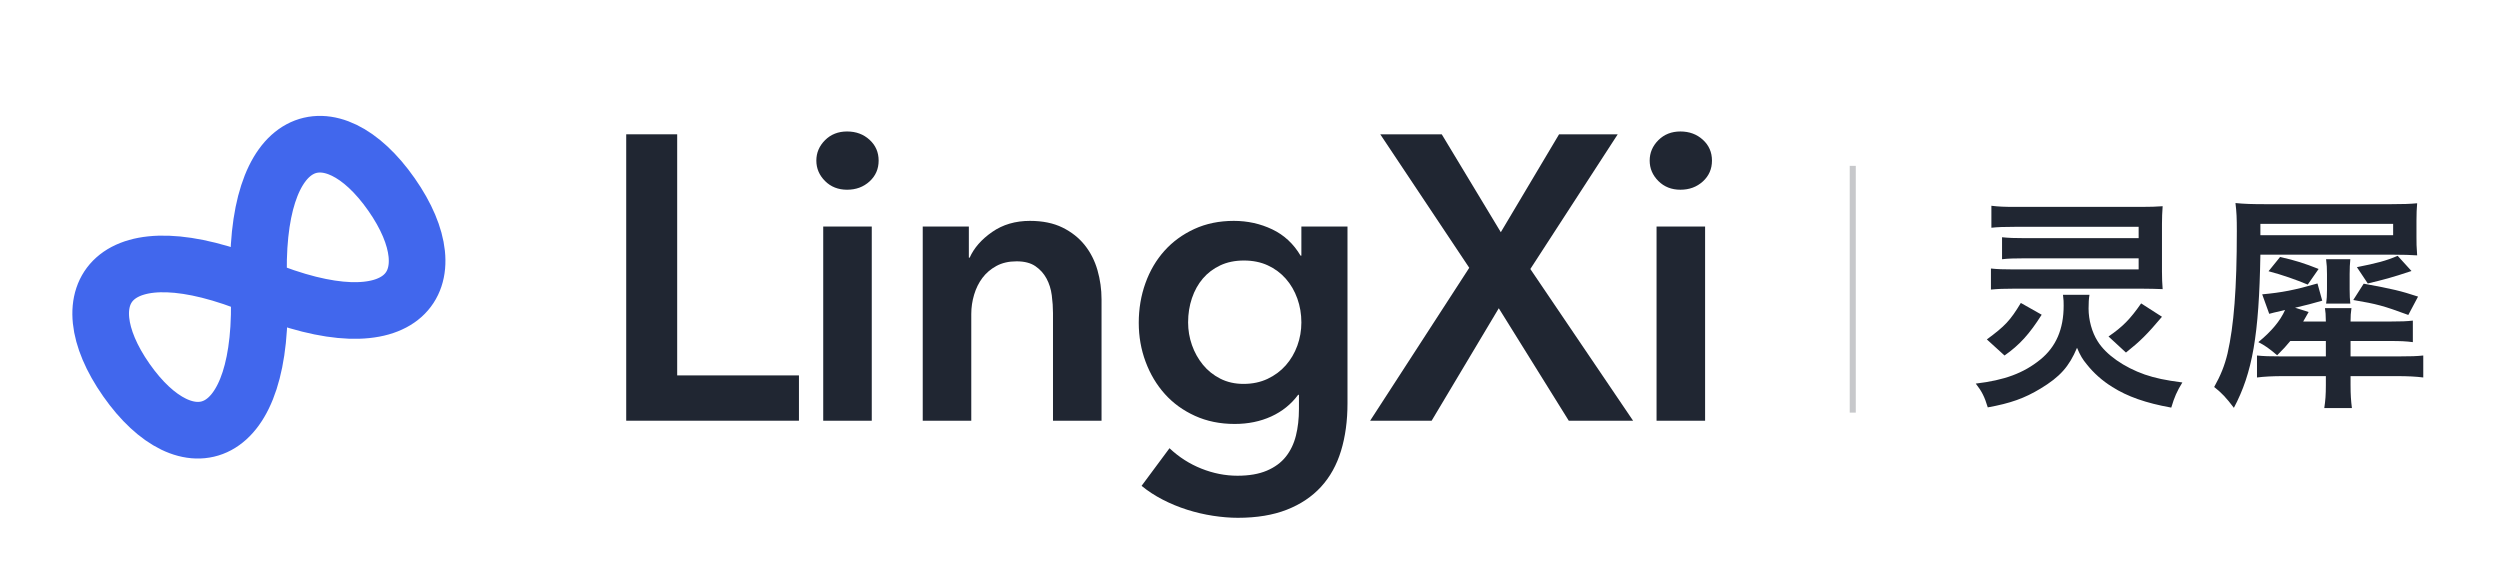
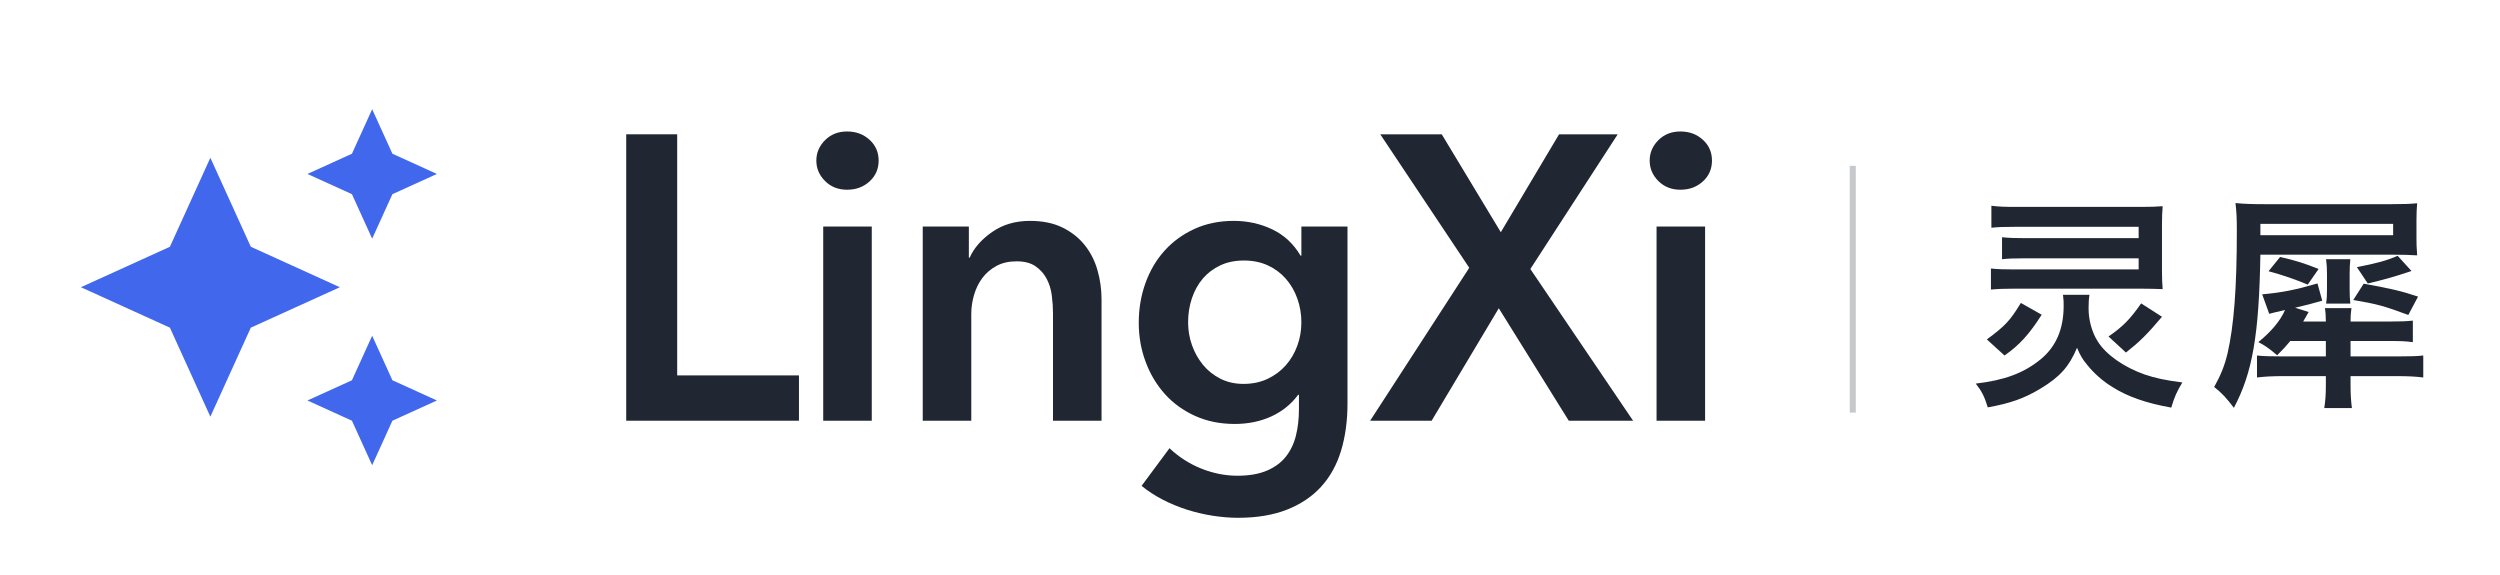
<svg xmlns="http://www.w3.org/2000/svg" width="618" height="142" viewBox="0 0 618 142" role="img" aria-label="灵犀 LingXi">
  <g transform="translate(0 7)">
-     <path d="M24 64C24 38 43 31 64 64C85 97 104 90 104 64C104 38 85 31 64 64C43 97 24 90 24 64Z" transform="rotate(-35 64 64)" fill="none" stroke="#4167ED" stroke-width="14" stroke-linecap="round" stroke-linejoin="round" />
+     <path d="M52 32L62 54L84 64L62 74L52 96L42 74L20 64L42 54ZM92 20L97 31L108 36L97 41L92 52L87 41L76 36L87 31ZM92 76L97 87L108 92L97 97L92 108L87 97L76 92L87 87Z" fill="#4167ED" />
  </g>
  <g fill="#202632">
    <path d="M78 708H204V112H505V0H78Z" transform="translate(147.000 104) scale(0.1 -0.1)" />
    <path d="M74 480H194V0H74ZM57 643Q57 672 78.5 693.5Q100 715 133 715Q166 715 188.5 694.5Q211 674 211 643Q211 612 188.5 591.5Q166 571 133 571Q100 571 78.5 592.5Q57 614 57 643Z" transform="translate(196.100 104) scale(0.1 -0.1)" />
    <path d="M72 480H186V403H188Q204 439 243.5 466.5Q283 494 337 494Q384 494 417.5 477.5Q451 461 472.5 434.0Q494 407 504.0 372.0Q514 337 514 300V0H394V266Q394 287 391.0 310.0Q388 333 378.0 351.5Q368 370 350.5 382.0Q333 394 304 394Q275 394 254.0 382.5Q233 371 219.5 353.0Q206 335 199.0 311.5Q192 288 192 264V0H72Z" transform="translate(220.900 104) scale(0.1 -0.1)" />
    <path d="M560 480V43Q560 -22 544.0 -74.5Q528 -127 494.5 -163.5Q461 -200 410.0 -220.0Q359 -240 289 -240Q260 -240 227.5 -235.0Q195 -230 163.5 -220.0Q132 -210 103.0 -195.0Q74 -180 51 -161L120 -68Q155 -101 199.0 -118.5Q243 -136 288 -136Q331 -136 360.5 -123.5Q390 -111 407.5 -89.0Q425 -67 432.5 -37.0Q440 -7 440 29V64H438Q412 29 371.5 10.5Q331 -8 281 -8Q227 -8 183.0 12.0Q139 32 108.5 66.0Q78 100 61.0 145.5Q44 191 44 242Q44 294 60.5 340.0Q77 386 107.5 420.0Q138 454 181.5 474.0Q225 494 279 494Q330 494 374.0 473.0Q418 452 444 408H446V480ZM304 396Q271 396 245.5 384.0Q220 372 202.5 351.5Q185 331 175.5 303.0Q166 275 166 243Q166 214 175.5 187.0Q185 160 202.5 138.5Q220 117 245.5 104.0Q271 91 303 91Q336 91 362.5 103.5Q389 116 407.5 137.0Q426 158 436.0 185.5Q446 213 446 243Q446 274 436.0 302.0Q426 330 407.5 351.0Q389 372 363.0 384.0Q337 396 304 396Z" transform="translate(277.100 104) scale(0.1 -0.1)" />
    <path d="M249 378 29 708H181L327 466L471 708H616L400 375L654 0H495L322 278L156 0H4Z" transform="translate(338.300 104) scale(0.1 -0.1)" />
    <path d="M74 480H194V0H74ZM57 643Q57 672 78.5 693.5Q100 715 133 715Q166 715 188.5 694.5Q211 674 211 643Q211 612 188.5 591.5Q166 571 133 571Q100 571 78.5 592.5Q57 614 57 643Z" transform="translate(402.100 104) scale(0.1 -0.1)" />
  </g>
  <path d="M458 41v61" stroke="#202632" stroke-opacity=".25" stroke-width="1.5" />
  <g fill="#202632">
    <path d="M762 574V525H210C167 525 137 526 110 529V436C140 439 168 440 212 440H776C812 440 837 439 868 438C866 464 865 486 865 515V726C865 756 866 775 868 804C840 802 815 801 774 801H217C170 801 144 802 112 806V709C139 712 170 713 215 713H762V663H262C214 663 189 664 159 667V570C185 573 212 574 260 574ZM428 413C431 388 431 383 431 365C431 261 397 183 328 127C254 67 170 36 43 21C69 -12 82 -37 96 -84C196 -66 258 -44 329 -1C415 51 455 96 490 179C505 144 514 129 533 106C563 68 602 33 646 6C712 -36 794 -65 906 -85C920 -38 931 -13 955 26C879 36 836 45 789 61C698 93 618 148 581 208C556 247 541 302 541 352C541 377 542 396 545 413ZM170 145C237 192 280 240 334 325L242 377C195 299 172 275 92 216ZM773 375C725 306 692 272 629 229L706 158C769 208 800 239 865 316Z" transform="translate(486.000 96) scale(0.056 -0.056)" />
    <path d="M417 295C428 314 436 328 441 337L381 356C385 357 386 357 390 358C432 368 453 373 501 387L480 463C380 434 323 423 236 415L267 329C270 330 293 336 337 346C315 297 278 253 219 204C247 190 267 176 302 146C331 175 341 186 360 209H517V141H323C269 141 242 142 213 145V48C245 52 282 54 330 54H517V14C517 -28 515 -55 510 -87H632C628 -55 626 -29 626 15V54H830C880 54 916 52 947 48V145C919 142 893 141 837 141H626V209H802C846 209 870 208 901 204V299C873 296 851 295 802 295H626C626 318 627 335 630 354H513C516 335 516 329 517 295ZM817 590C860 590 890 589 920 587C917 633 917 635 917 669V740C917 773 918 792 920 817C887 814 858 813 805 813H250C193 813 156 814 118 818C123 775 124 753 124 694C124 440 111 277 83 154C70 100 53 58 24 6C57 -20 77 -41 111 -86C193 69 222 234 228 590ZM228 676V726H814V676ZM625 374C623 393 622 409 622 437V504C622 531 623 550 625 570H518C521 548 522 529 522 504V436C522 411 521 393 518 374ZM264 517C325 501 387 479 437 458L485 527C422 552 385 564 315 580ZM834 585C783 563 740 552 654 535L702 463C773 480 805 488 895 518ZM638 390C743 372 770 365 881 324L924 405C848 430 811 439 684 462Z" transform="translate(546.000 96) scale(0.056 -0.056)" />
  </g>
</svg>
